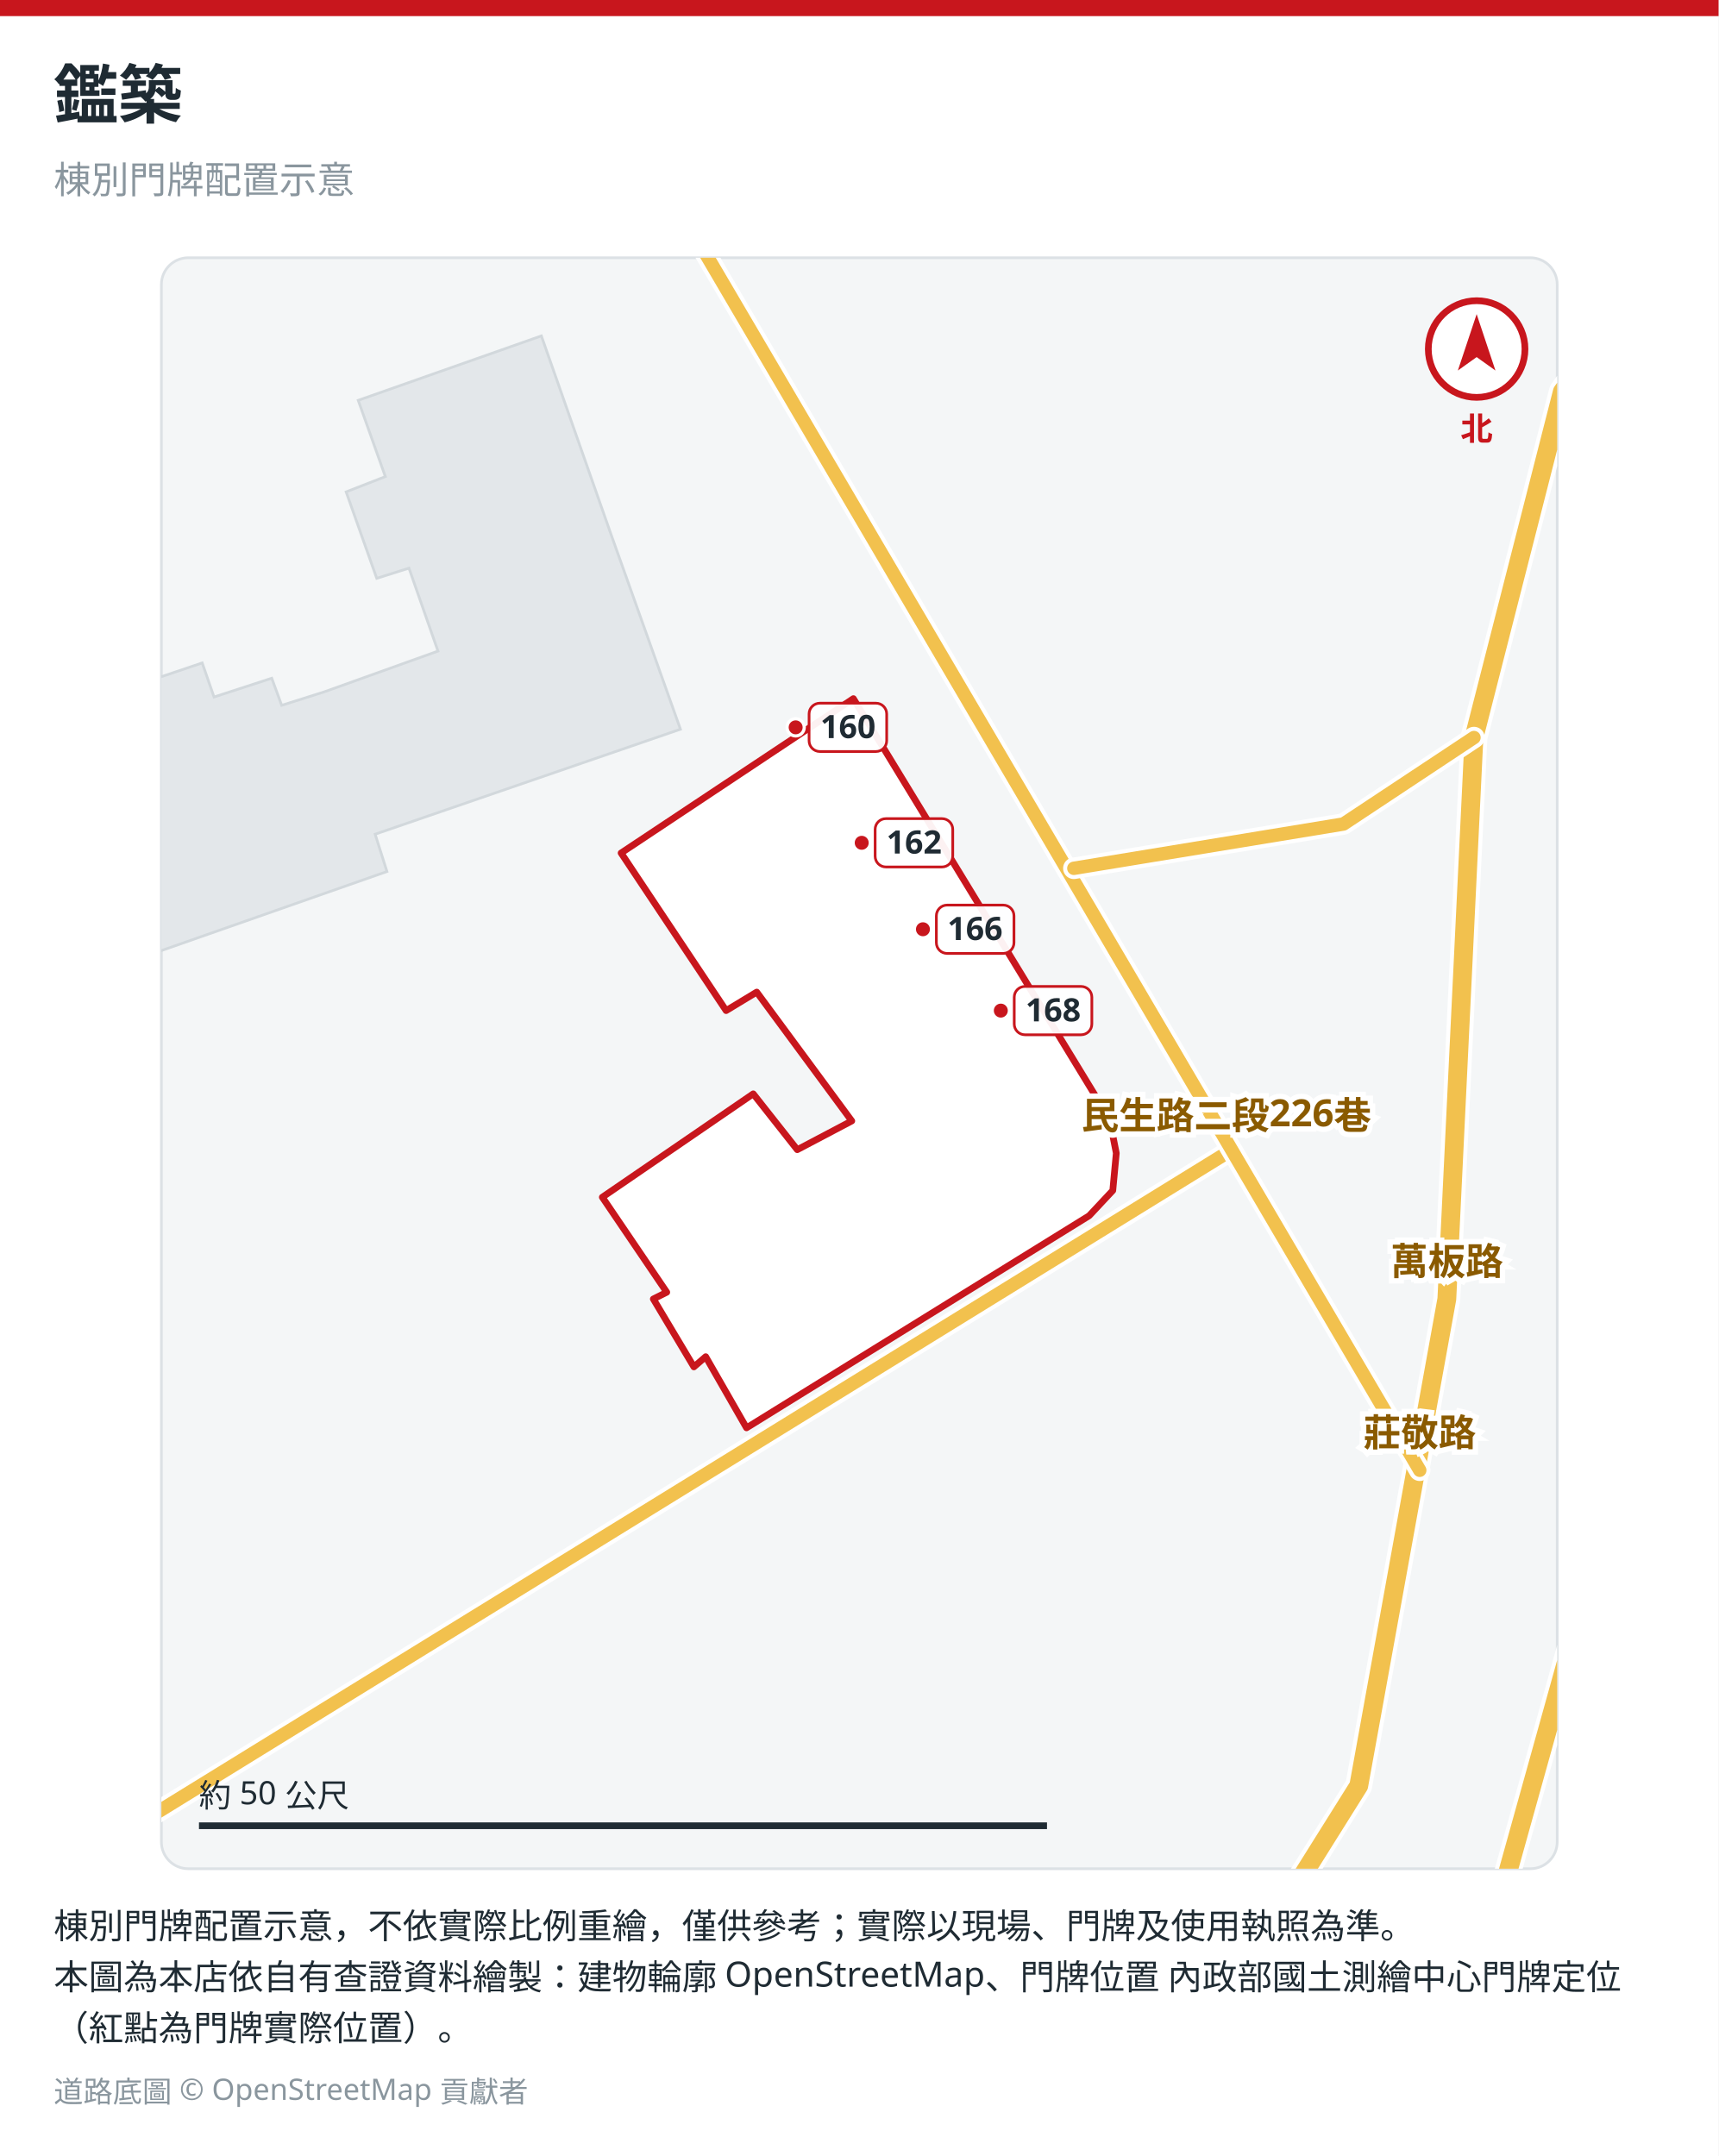
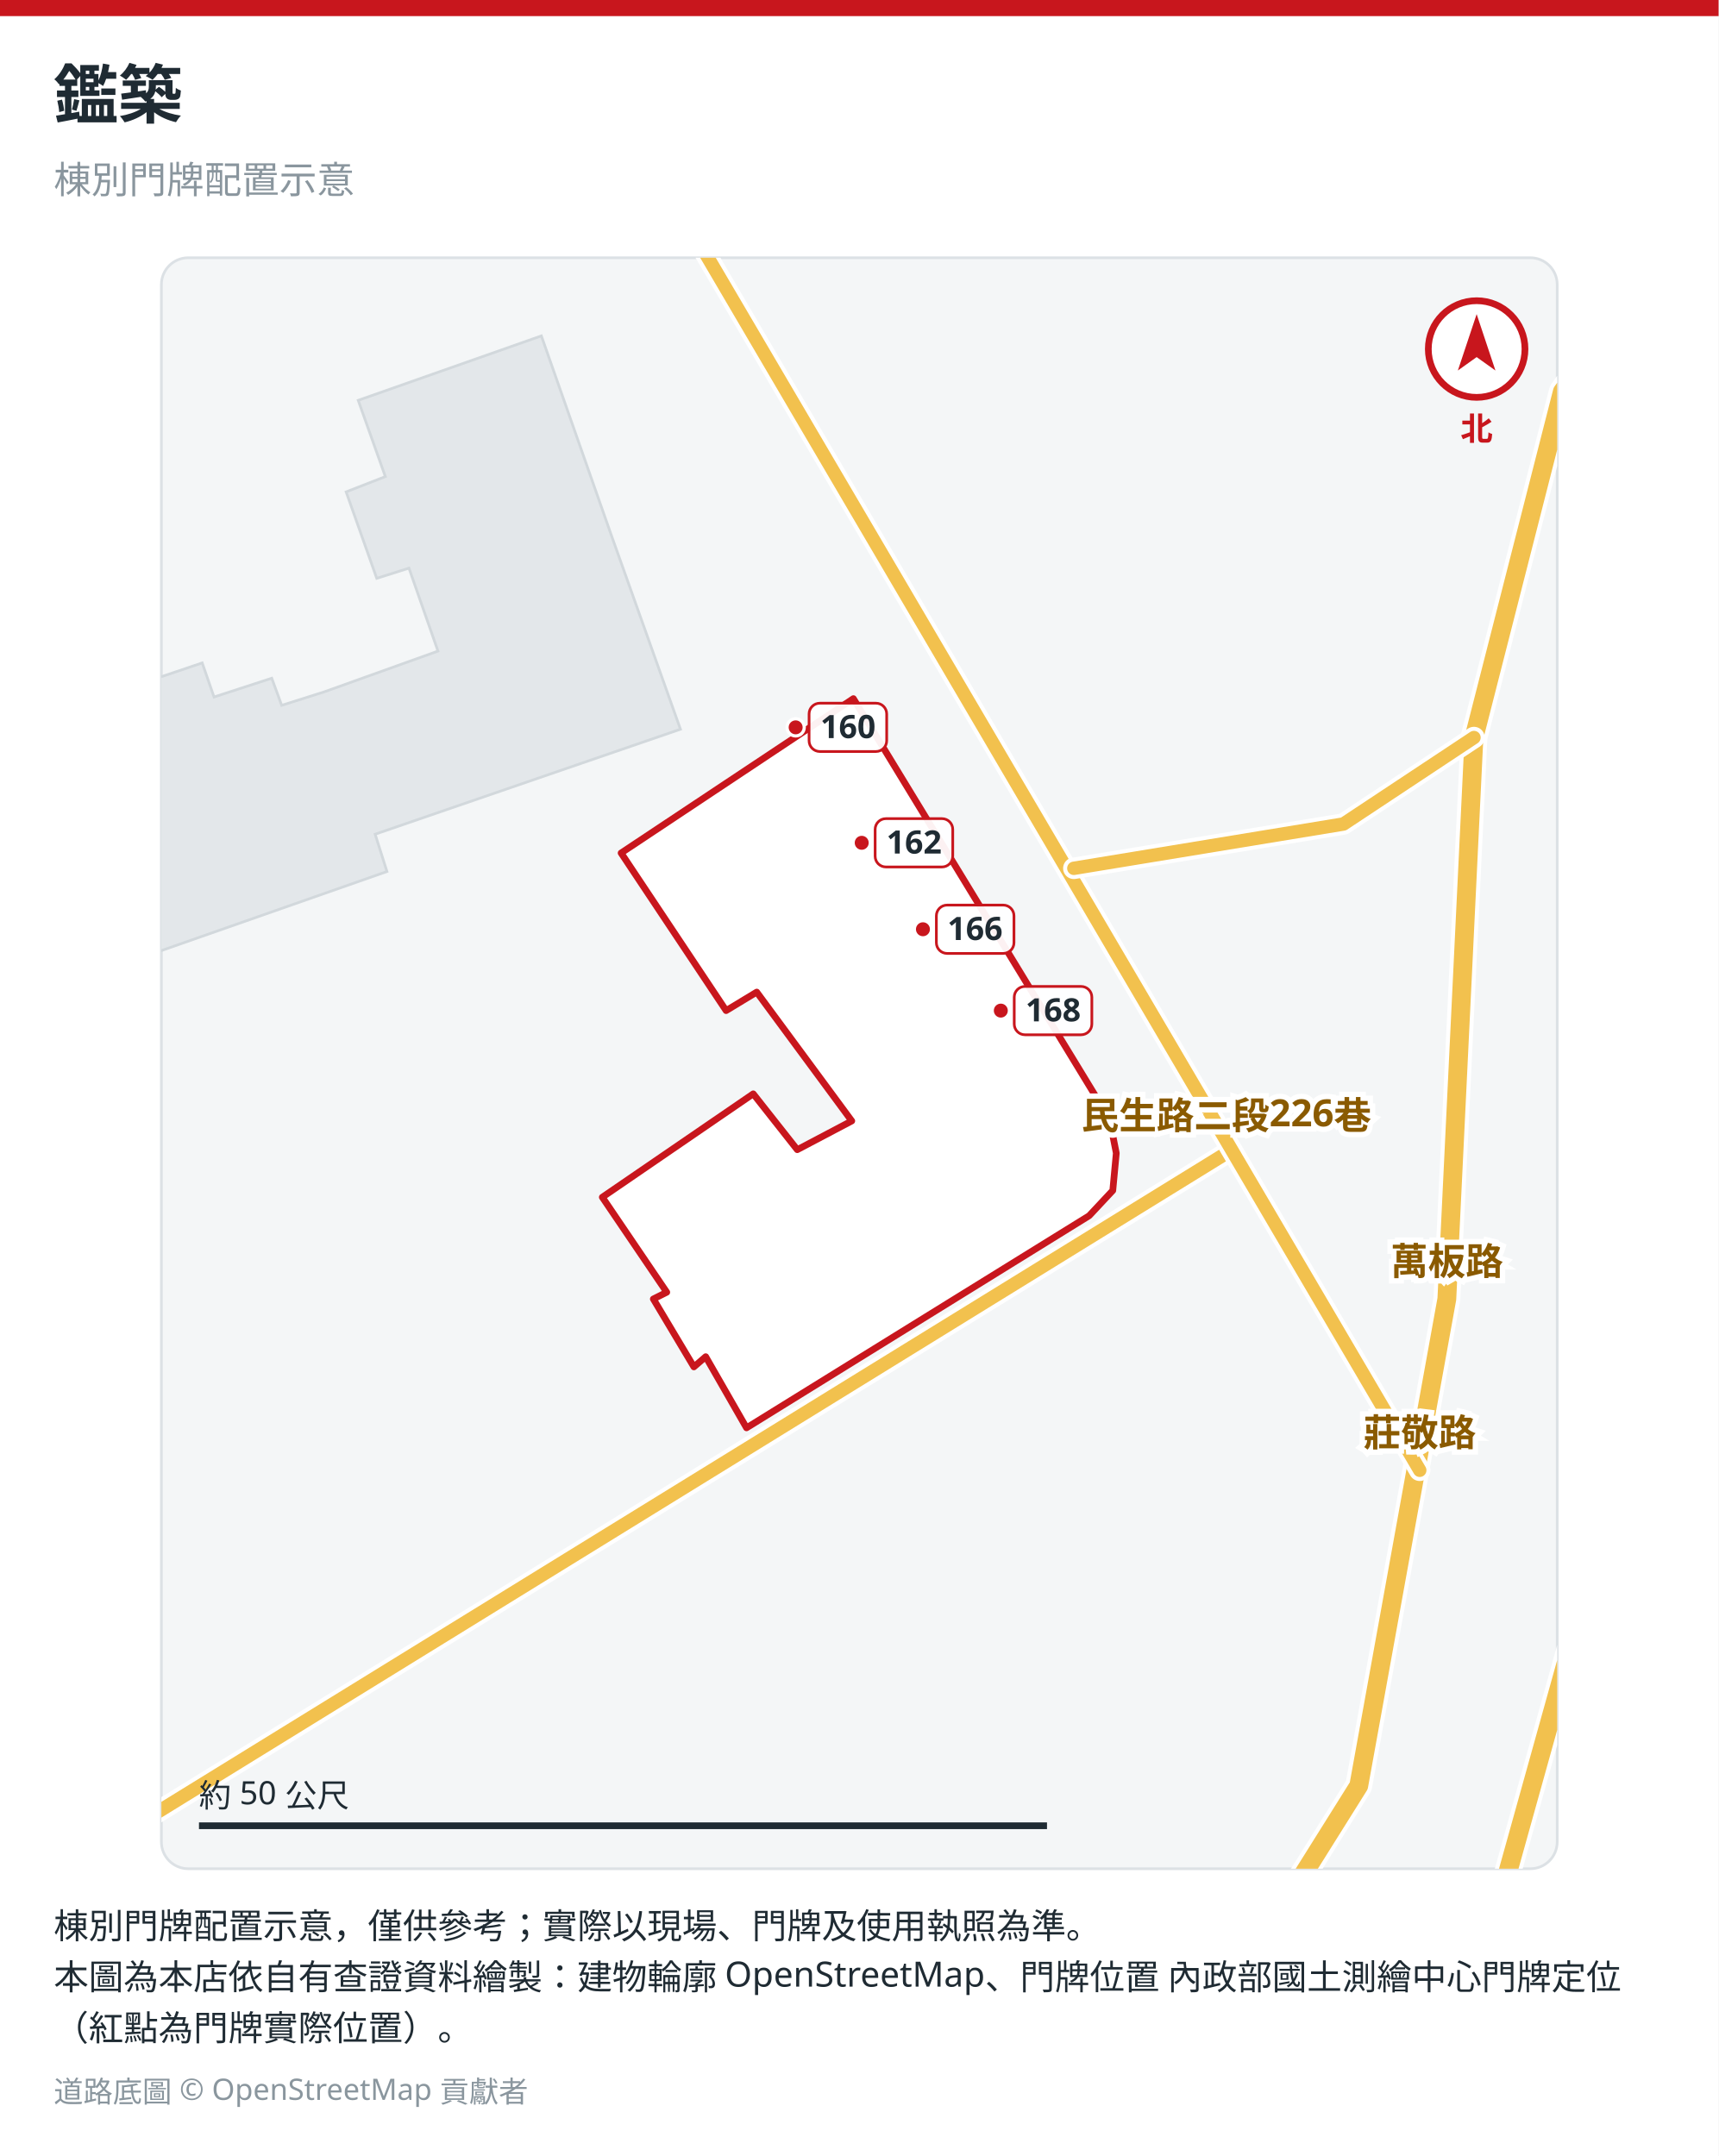
<svg xmlns="http://www.w3.org/2000/svg" viewBox="0 0 640 803" preserveAspectRatio="xMidYMin meet" style="width:100%;height:auto;max-width:1280px" font-family="Noto Sans TC, Microsoft JhengHei, PingFang TC, sans-serif">
  <rect width="100%" height="100%" fill="#FFFFFF" />
  <rect width="100%" height="6" fill="#C8161D" />
  <text x="20" y="44" font-size="24" font-weight="700" fill="#1F2B33">鑑築</text>
  <text x="20" y="72" font-size="14" fill="#8A969E">棟別門牌配置示意</text>
  <defs>
    <clipPath id="c">
      <rect x="60.1" y="96.0" width="519.8" height="600.0" rx="10" />
    </clipPath>
  </defs>
  <rect x="60.1" y="96.0" width="519.8" height="600.0" rx="10" fill="#F4F6F7" stroke="#DCE1E5" />
  <g clip-path="url(#c)">
    <path d="M753.6,207.2 L712.5,296.2 L703.1,385.9 L703.7,500.8 L711.3,521.1 L1059.9,476.8 L1055.5,429.5 L1054.8,390.9 L1075.1,349.3 Z" fill="#E3E7EA" stroke="#D2D8DC" stroke-width="1" />
    <path d="M722.0,593.1 L700.5,663.2 L672.7,718.1 L689.8,827.4 L710.6,813.5 L791.5,809.1 L785.2,718.7 L804.7,708.0 L1061.2,677.1 L1052.3,560.8 Z" fill="#E3E7EA" stroke="#D2D8DC" stroke-width="1" />
    <path d="M387.3,-176.2 L307.7,-133.3 L252.7,-233.7 L333.6,-277.3 L346.2,-253.9 L371.5,-267.8 L400.5,-214.1 L374.6,-200.2 Z" fill="#E3E7EA" stroke="#D2D8DC" stroke-width="1" />
    <path d="M752.9,1008.6 L754.2,810.9 L859.7,809.7 L859.1,920.8 L917.8,921.5 L918.4,809.7 L1021.4,810.3 L1020.1,1010.5 Z" fill="#E3E7EA" stroke="#D2D8DC" stroke-width="1" />
    <path d="M-271.5,300.6 L-284.7,305.1 L-299.9,264.6 L-184.3,222.9 L-169.2,264.6 L-181.2,269.1 L-172.3,292.4 L-160.3,288.0 L-142.6,336.6 L-258.2,378.3 L-275.3,330.3 L-262.6,325.9 Z" fill="#E3E7EA" stroke="#D2D8DC" stroke-width="1" />
    <path d="M-60.5,245.7 L-68.7,221.1 L-75.1,223.6 L-87.1,190.1 L-140.1,208.4 L-102.2,315.8 L-80.1,378.9 L-15.7,356.2 L-10.0,371.4 L40.5,353.7 L43.1,360.0 L144.1,324.6 L139.7,310.7 L253.4,271.6 L227.5,198.9 L201.6,125.1 L133.4,149.1 L143.5,177.5 L128.9,183.2 L140.3,215.4 L152.3,211.6 L156.7,224.2 L163.1,242.5 L120.7,257.7 L104.9,262.7 L101.2,252.6 L79.7,259.6 L75.3,246.9 L28.5,262.7 L36.1,284.2 L18.4,290.5 L-32.7,308.2 L-42.2,311.4 L-47.3,296.8 L-40.9,294.3 L-48.5,273.5 L-42.2,271.6 L-52.9,242.5 Z" fill="#E3E7EA" stroke="#D2D8DC" stroke-width="1" />
    <path d="M2856.1,-427.6 L2487.9,-346.7 L2103.9,-317.7 L1298.0,-334.7 L1001.8,-294.3 L872.3,-211.6 L765.6,-111.2 L581.8,145.9 L548.9,274.7 L538.8,483.8 L506.0,665.1 L294.4,1002.9 L158.0,1141.9 L7.7,1256.8 L-669.4,1684.4" fill="none" stroke="#FFFFFF" stroke-width="10" stroke-linecap="round" stroke-linejoin="round" />
    <path d="M2856.1,-427.6 L2487.9,-346.7 L2103.9,-317.7 L1298.0,-334.7 L1001.8,-294.3 L872.3,-211.6 L765.6,-111.2 L581.8,145.9 L548.9,274.7 L538.8,483.8 L506.0,665.1 L294.4,1002.9 L158.0,1141.9 L7.7,1256.8 L-669.4,1684.4" fill="none" stroke="#F2C14E" stroke-width="7" stroke-linecap="round" stroke-linejoin="round" />
    <path d="M-560.1,1755.8 L108.1,1299.8 L384.7,1022.5 L539.5,776.2 L597.6,567.8 L638.6,217.3 L728.9,47.4 L936.1,-178.7 L1064.9,-233.1 L1250.0,-266.5 L2063.5,-248.8 L2560.5,-286.7 L2894.6,-359.4" fill="none" stroke="#FFFFFF" stroke-width="10" stroke-linecap="round" stroke-linejoin="round" />
    <path d="M-560.1,1755.8 L108.1,1299.8 L384.7,1022.5 L539.5,776.2 L597.6,567.8 L638.6,217.3 L728.9,47.4 L936.1,-178.7 L1064.9,-233.1 L1250.0,-266.5 L2063.5,-248.8 L2560.5,-286.7 L2894.6,-359.4" fill="none" stroke="#F2C14E" stroke-width="7" stroke-linecap="round" stroke-linejoin="round" />
    <path d="M-450.2,319.6 L-234.8,720.0" fill="none" stroke="#FFFFFF" stroke-width="8" stroke-linecap="round" stroke-linejoin="round" />
    <path d="M-450.2,319.6 L-234.8,720.0" fill="none" stroke="#F2C14E" stroke-width="5" stroke-linecap="round" stroke-linejoin="round" />
    <path d="M456.7,429.5 L-90.2,766.7 L-234.8,720.0" fill="none" stroke="#FFFFFF" stroke-width="8" stroke-linecap="round" stroke-linejoin="round" />
    <path d="M456.7,429.5 L-90.2,766.7 L-234.8,720.0" fill="none" stroke="#F2C14E" stroke-width="5" stroke-linecap="round" stroke-linejoin="round" />
    <path d="M2115.9,-3921.5 L108.1,-823.6 L45.6,-689.7 L26.6,-572.8 L53.2,-344.2 L260.3,90.3 L528.7,547.6" fill="none" stroke="#FFFFFF" stroke-width="8" stroke-linecap="round" stroke-linejoin="round" />
    <path d="M2115.9,-3921.5 L108.1,-823.6 L45.6,-689.7 L26.6,-572.8 L53.2,-344.2 L260.3,90.3 L528.7,547.6" fill="none" stroke="#F2C14E" stroke-width="5" stroke-linecap="round" stroke-linejoin="round" />
    <path d="M2106.4,796.4 L2028.1,900.6 L1874.0,1014.3 L1720.5,1059.8 L1418.0,1104.0 L925.4,1146.9 L816.1,1140.6 L728.9,1110.9 L539.5,776.2 L471.9,728.8" fill="none" stroke="#FFFFFF" stroke-width="8" stroke-linecap="round" stroke-linejoin="round" />
    <path d="M2106.4,796.4 L2028.1,900.6 L1874.0,1014.3 L1720.5,1059.8 L1418.0,1104.0 L925.4,1146.9 L816.1,1140.6 L728.9,1110.9 L539.5,776.2 L471.9,728.8" fill="none" stroke="#F2C14E" stroke-width="5" stroke-linecap="round" stroke-linejoin="round" />
    <path d="M548.9,274.7 L500.3,306.9 L399.9,323.4" fill="none" stroke="#FFFFFF" stroke-width="8" stroke-linecap="round" stroke-linejoin="round" />
    <path d="M548.9,274.7 L500.3,306.9 L399.9,323.4" fill="none" stroke="#F2C14E" stroke-width="5" stroke-linecap="round" stroke-linejoin="round" />
    <path d="M278.0,531.8 L405.6,452.8 L414.4,443.4 L415.7,429.5 L413.2,416.8 L317.8,260.2 L231.3,317.7 L270.4,376.4 L281.8,369.5 L317.2,417.5 L296.9,428.2 L280.5,407.4 L224.3,445.9 L248.3,481.3 L243.3,483.8 L258.4,509.1 L262.8,505.3 Z" fill="#FFFFFF" stroke="#C8161D" stroke-width="2.5" stroke-linejoin="round" />
  </g>
  <text x="538.8" y="474.8" font-size="14" font-weight="700" fill="#8A5A00" text-anchor="middle" stroke="#FFFFFF" stroke-width="4" paint-order="stroke">萬板路</text>
  <text x="456.7" y="420.5" font-size="14" font-weight="700" fill="#8A5A00" text-anchor="middle" stroke="#FFFFFF" stroke-width="4" paint-order="stroke">民生路二段226巷</text>
  <text x="528.7" y="538.6" font-size="14" font-weight="700" fill="#8A5A00" text-anchor="middle" stroke="#FFFFFF" stroke-width="4" paint-order="stroke">莊敬路</text>
  <circle cx="296.3" cy="270.9" r="3.2" fill="#C8161D" stroke="#FFFFFF" stroke-width="1.2" />
  <circle cx="320.9" cy="313.9" r="3.2" fill="#C8161D" stroke="#FFFFFF" stroke-width="1.2" />
  <circle cx="343.7" cy="346.1" r="3.2" fill="#C8161D" stroke="#FFFFFF" stroke-width="1.2" />
  <circle cx="372.7" cy="376.4" r="3.2" fill="#C8161D" stroke="#FFFFFF" stroke-width="1.2" />
  <rect x="301.3" y="261.9" width="28.9" height="18.0" rx="4" fill="#FFFFFF" fill-opacity="0.94" stroke="#C8161D" stroke-width="1" />
  <text x="315.8" y="274.9" font-size="12" font-weight="700" fill="#1F2B33" text-anchor="middle">160</text>
  <rect x="325.9" y="304.9" width="28.9" height="18.0" rx="4" fill="#FFFFFF" fill-opacity="0.94" stroke="#C8161D" stroke-width="1" />
  <text x="340.4" y="317.9" font-size="12" font-weight="700" fill="#1F2B33" text-anchor="middle">162</text>
  <rect x="348.7" y="337.1" width="28.9" height="18.0" rx="4" fill="#FFFFFF" fill-opacity="0.94" stroke="#C8161D" stroke-width="1" />
  <text x="363.1" y="350.1" font-size="12" font-weight="700" fill="#1F2B33" text-anchor="middle">166</text>
  <rect x="377.7" y="367.4" width="28.9" height="18.0" rx="4" fill="#FFFFFF" fill-opacity="0.94" stroke="#C8161D" stroke-width="1" />
  <text x="392.2" y="380.4" font-size="12" font-weight="700" fill="#1F2B33" text-anchor="middle">168</text>
  <circle cx="549.9" cy="130.0" r="18" fill="#FFFFFF" stroke="#C8161D" stroke-width="2.5" />
  <path d="M549.9,117.0 L556.9,138.0 L549.9,133.0 L542.9,138.0 Z" fill="#C8161D" />
  <text x="549.9" y="164.0" font-size="12" font-weight="700" fill="#C8161D" text-anchor="middle">北</text>
  <line x1="74.1" y1="680.0" x2="389.9" y2="680.0" stroke="#1F2B33" stroke-width="2.5" />
  <text x="74.1" y="673.0" font-size="12" fill="#1F2B33">約 50 公尺</text>
-   <text x="20" y="722.0" font-size="13" fill="#1F2B33">棟別門牌配置示意，不依實際比例重繪，僅供參考；實際以現場、門牌及使用執照為準。</text>
+   <text x="20" y="722.0" font-size="13" fill="#1F2B33">棟別門牌配置示意，僅供參考；實際以現場、門牌及使用執照為準。</text>
  <text x="20" y="741.0" font-size="13" fill="#1F2B33">本圖為本店依自有查證資料繪製：建物輪廓 OpenStreetMap、門牌位置 內政部國土測繪中心門牌定位</text>
  <text x="20" y="760.0" font-size="13" fill="#1F2B33">（紅點為門牌實際位置）。</text>
  <text x="20" y="783.0" font-size="11" fill="#8A969E">道路底圖 © OpenStreetMap 貢獻者</text>
</svg>
